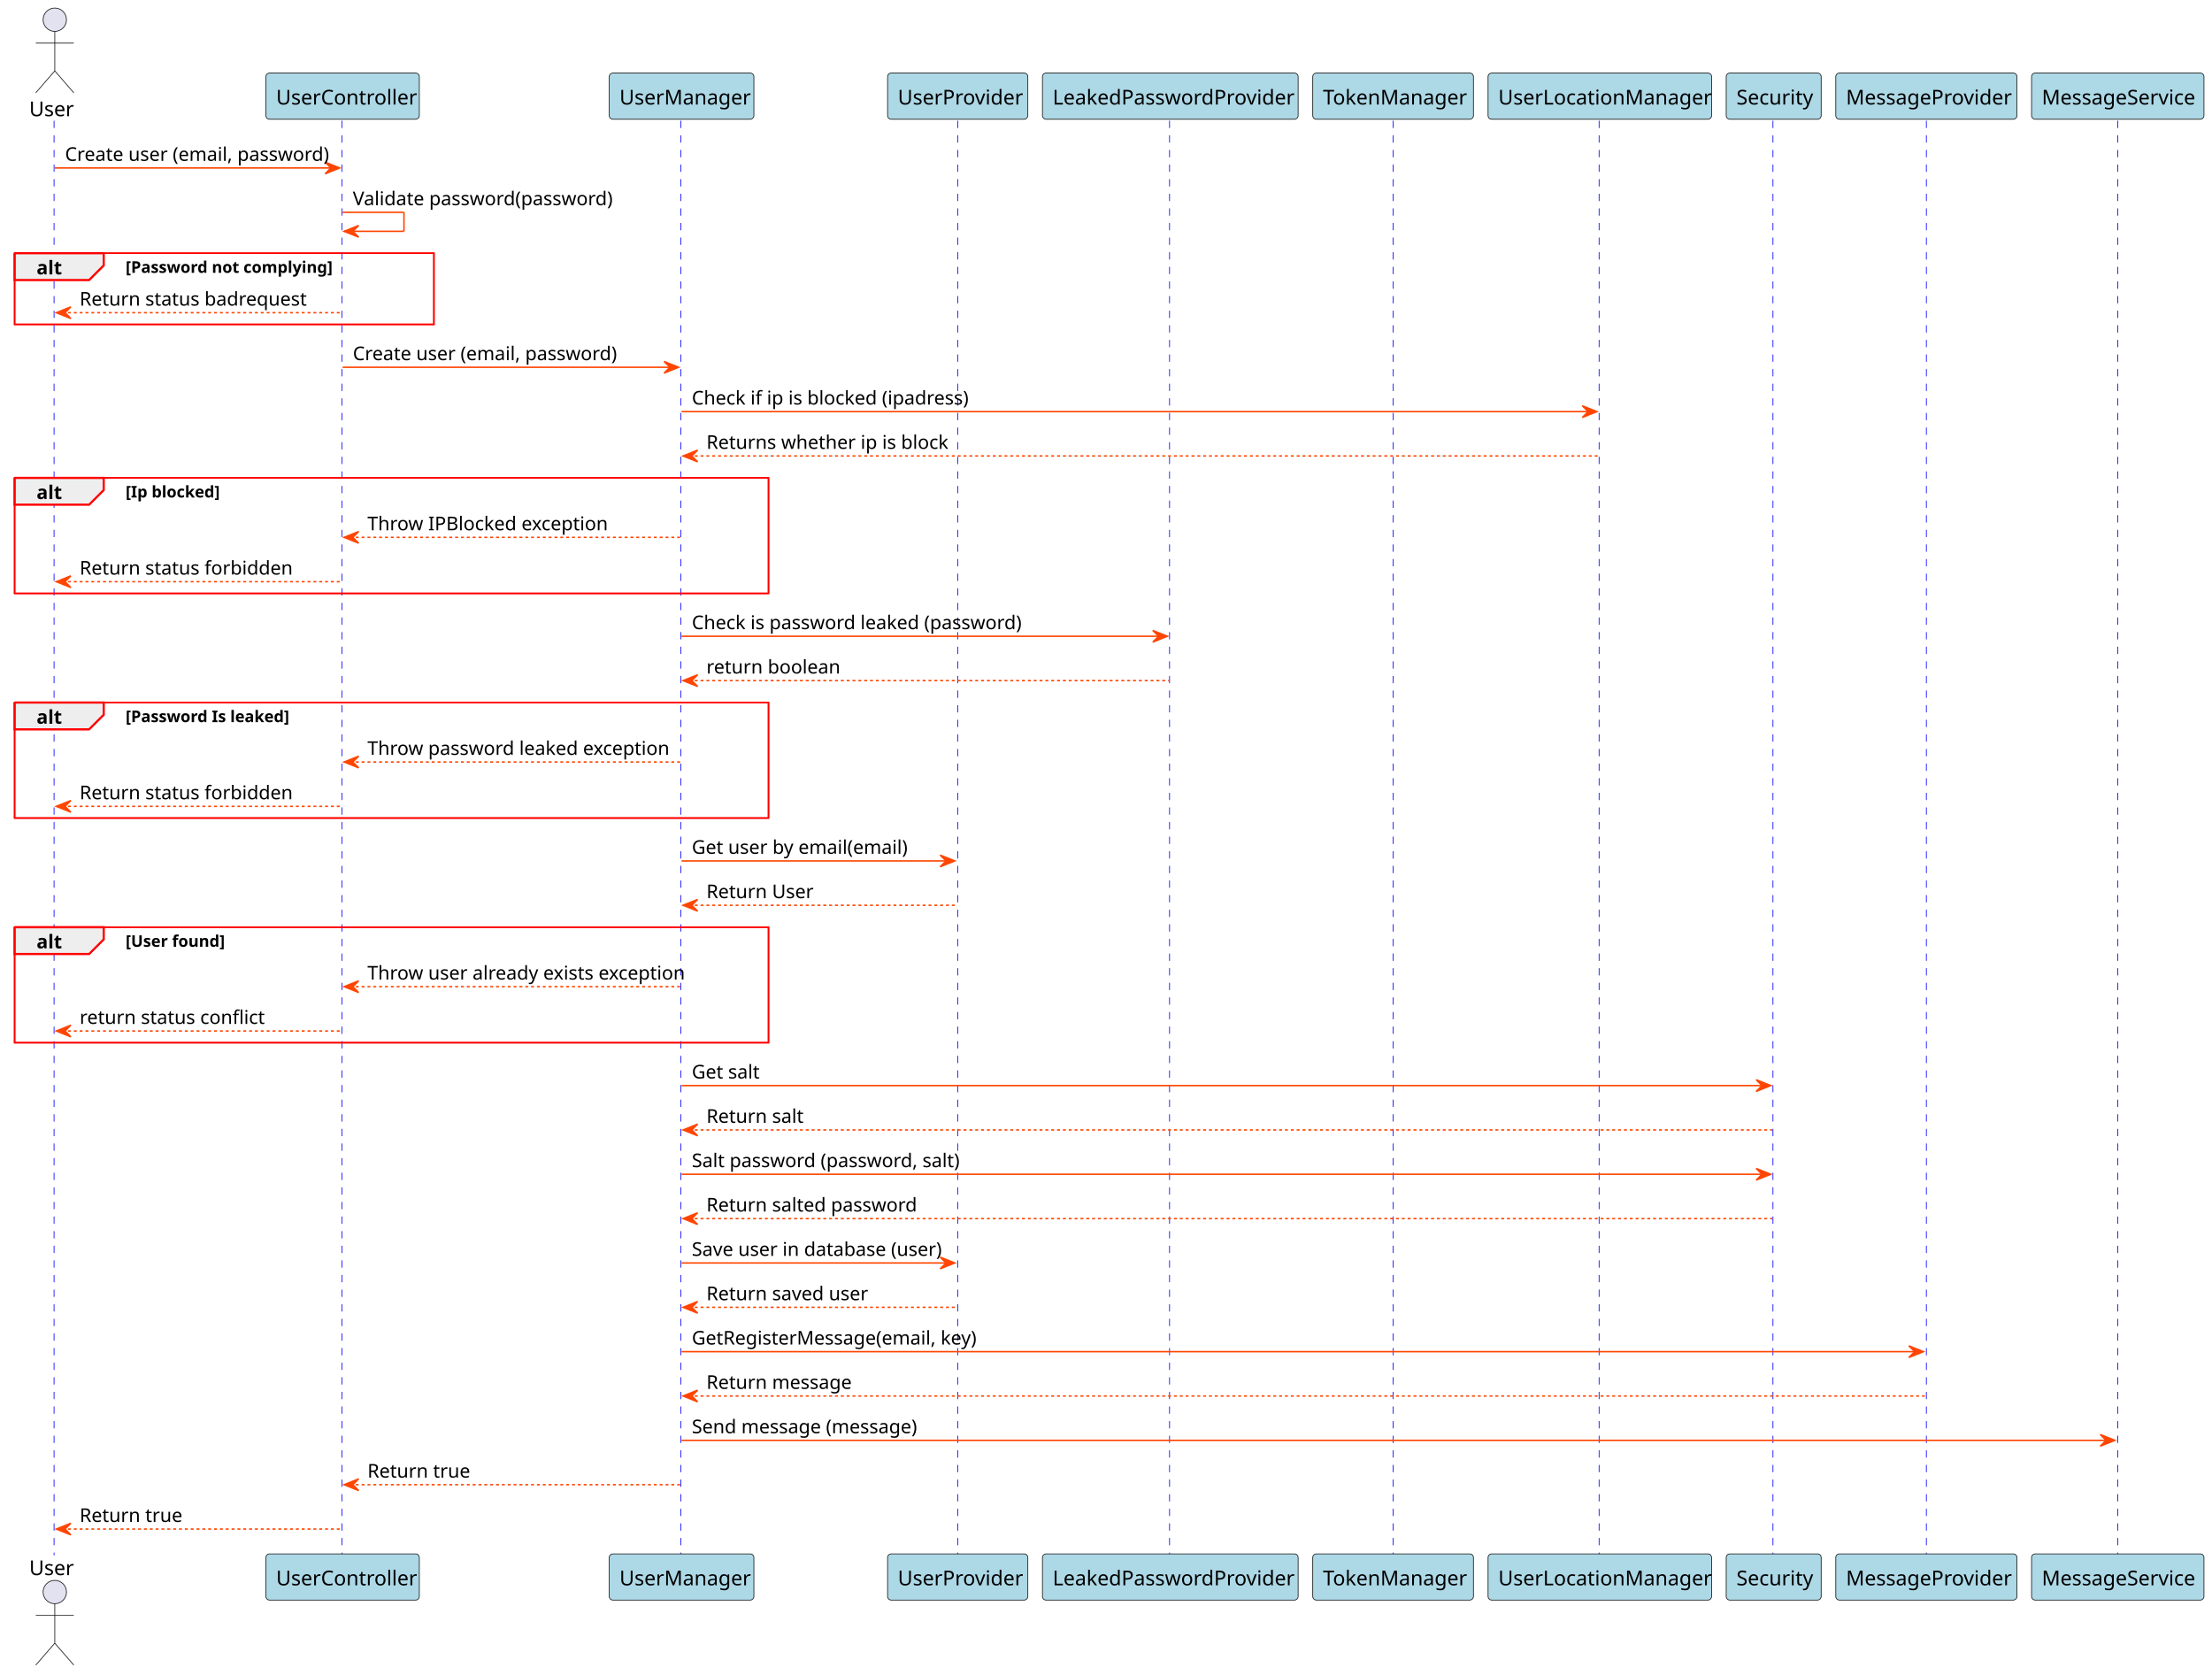
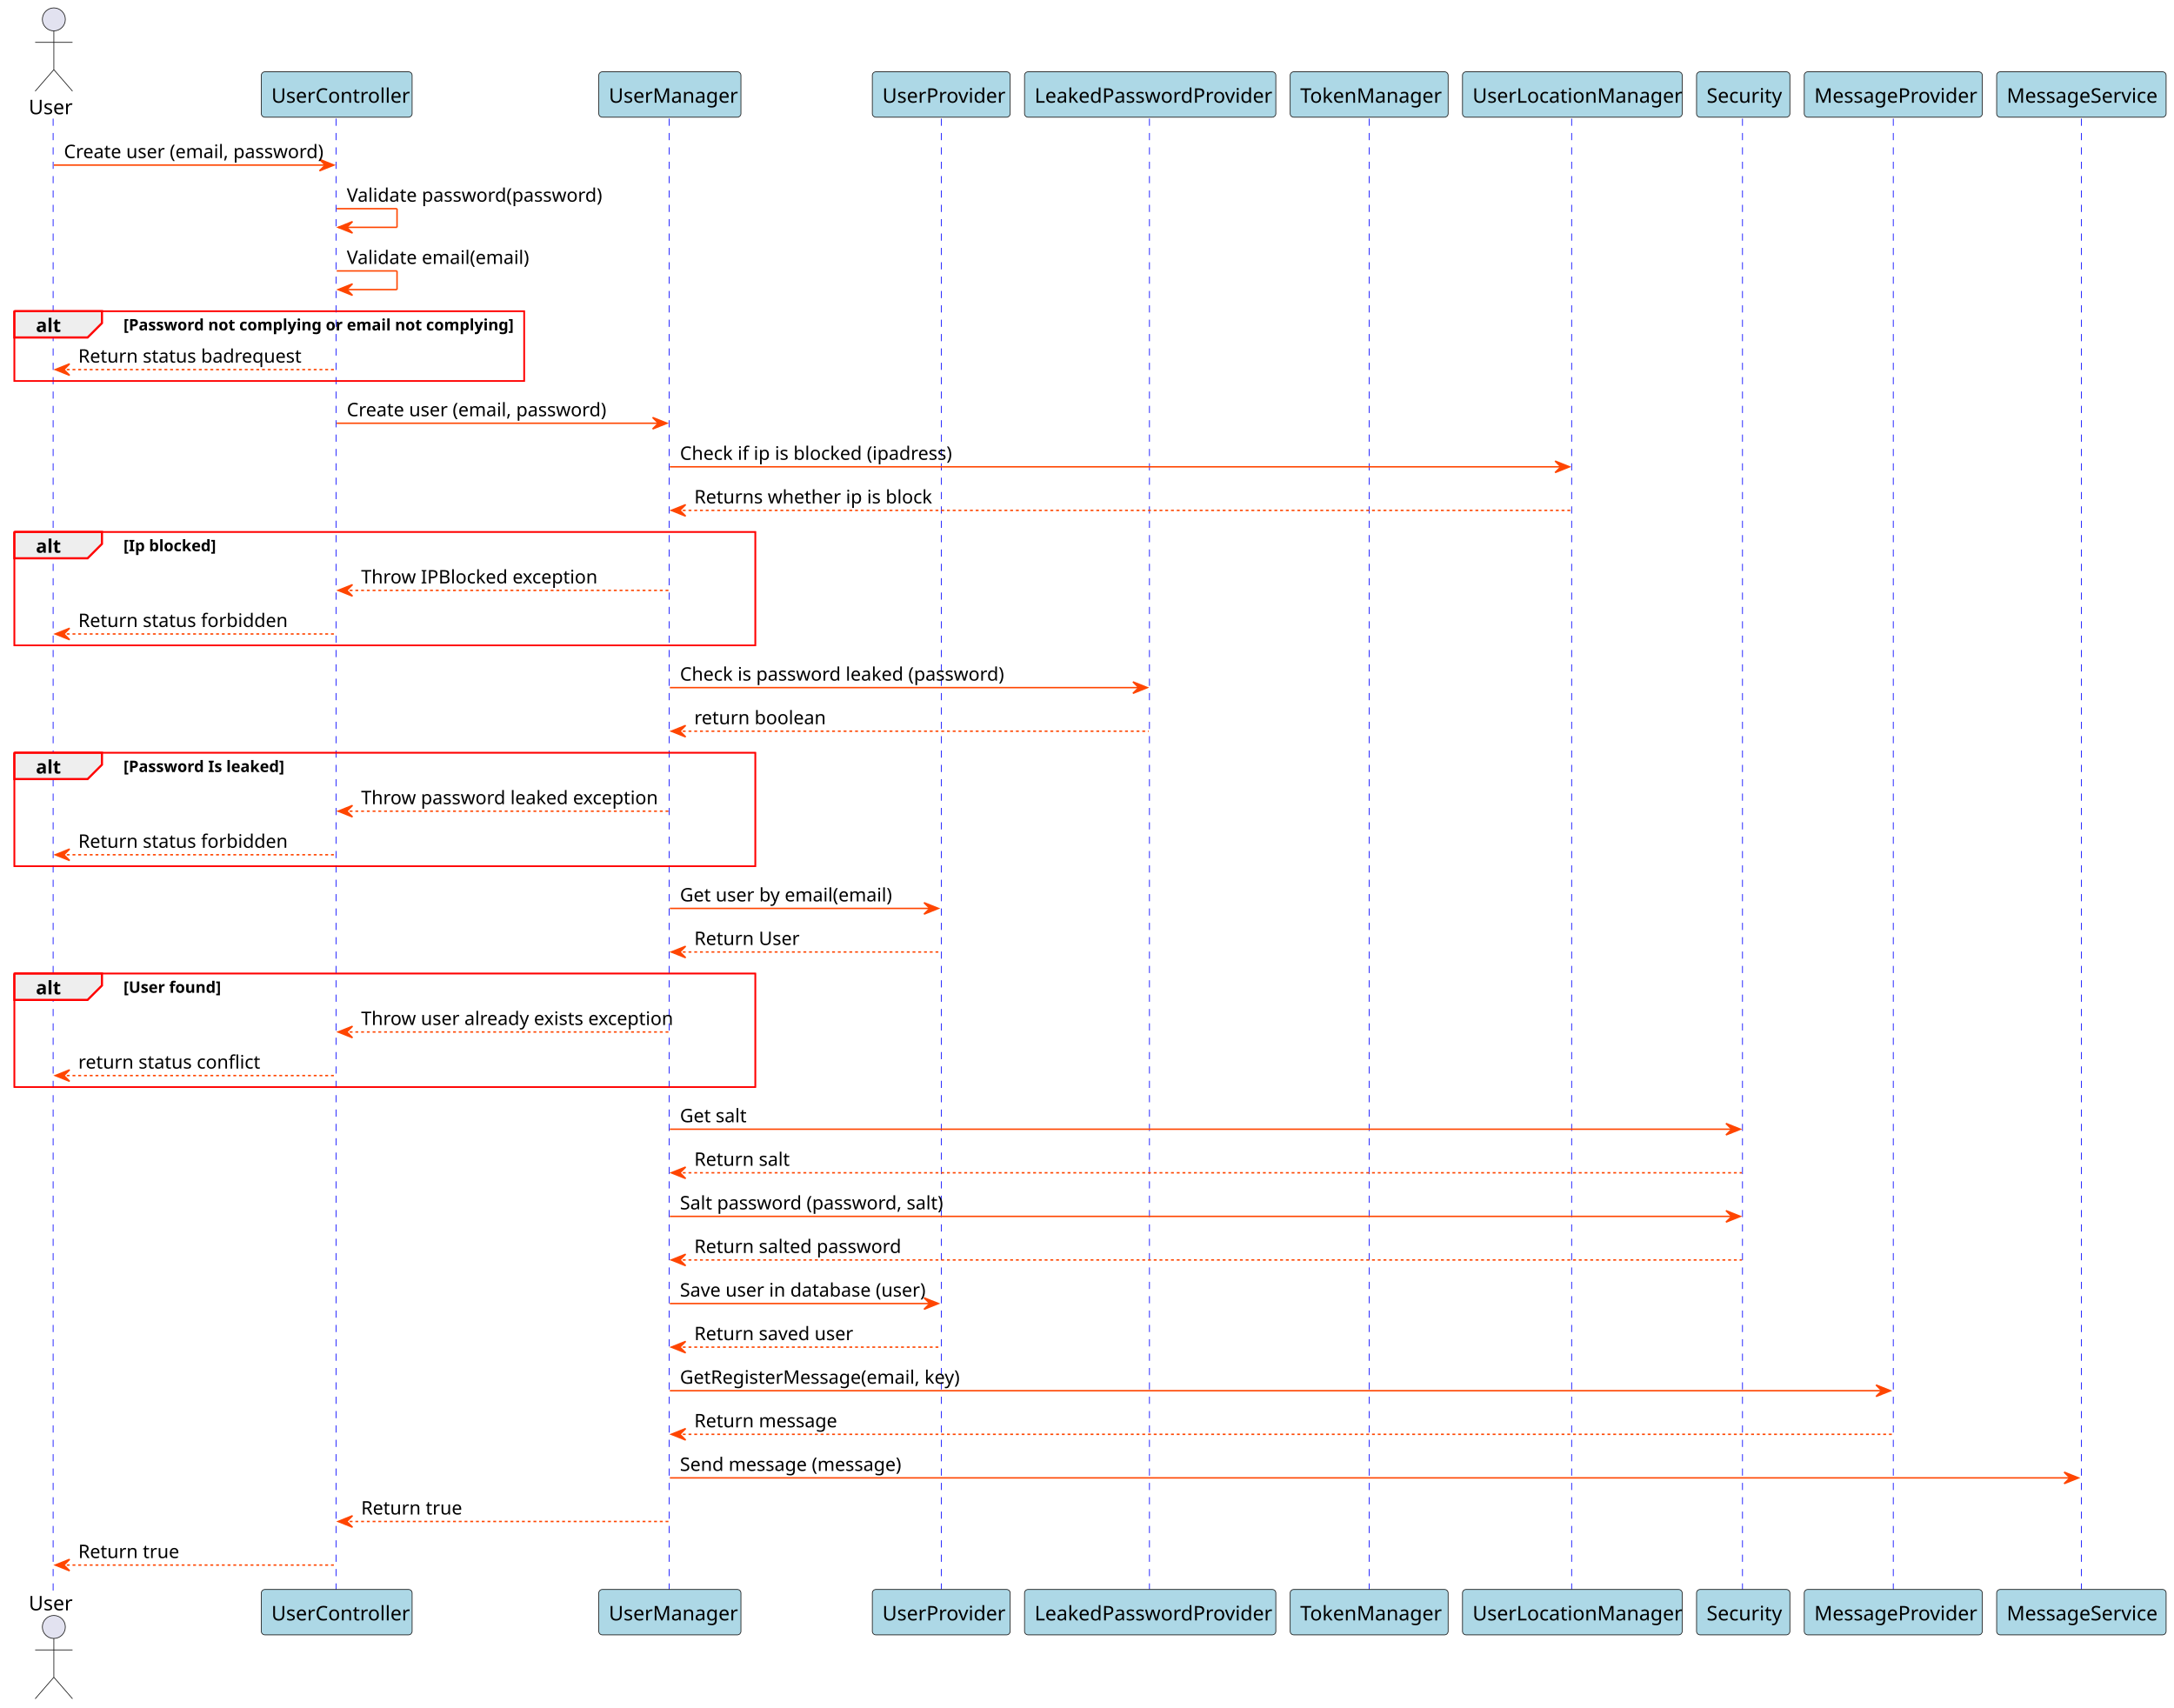
- <svg xmlns="http://www.w3.org/2000/svg" contentStyleType="text/css" height="1146px" preserveAspectRatio="none" style="width:1514px;height:1146px;background:#FFFFFF;" version="1.1" viewBox="0 0 1514 1146" width="1514px" zoomAndPan="magnify">
+ <svg xmlns="http://www.w3.org/2000/svg" contentStyleType="text/css" height="1189px" preserveAspectRatio="none" style="width:1514px;height:1189px;background:#FFFFFF;" version="1.1" viewBox="0 0 1514 1189" width="1514px" zoomAndPan="magnify">
  <defs />
  <g>
-     <rect fill="none" height="48.703" style="stroke:#FF0000;stroke-width:1.0;" width="287" x="10" y="173.312" />
-     <rect fill="none" height="79.055" style="stroke:#FF0000;stroke-width:1.0;" width="516" x="10" y="327.07" />
-     <rect fill="none" height="79.055" style="stroke:#FF0000;stroke-width:1.0;" width="516" x="10" y="480.828" />
-     <rect fill="none" height="79.055" style="stroke:#FF0000;stroke-width:1.0;" width="516" x="10" y="634.586" />
-     <line style="stroke:#0000FF;stroke-width:0.5;stroke-dasharray:5.0,5.0;" x1="37" x2="37" y1="82.609" y2="1064.508" />
-     <line style="stroke:#0000FF;stroke-width:0.5;stroke-dasharray:5.0,5.0;" x1="234" x2="234" y1="82.609" y2="1064.508" />
-     <line style="stroke:#0000FF;stroke-width:0.5;stroke-dasharray:5.0,5.0;" x1="466" x2="466" y1="82.609" y2="1064.508" />
-     <line style="stroke:#0000FF;stroke-width:0.5;stroke-dasharray:5.0,5.0;" x1="655.5" x2="655.5" y1="82.609" y2="1064.508" />
-     <line style="stroke:#0000FF;stroke-width:0.5;stroke-dasharray:5.0,5.0;" x1="800.5" x2="800.5" y1="82.609" y2="1064.508" />
-     <line style="stroke:#0000FF;stroke-width:0.5;stroke-dasharray:5.0,5.0;" x1="953.5" x2="953.5" y1="82.609" y2="1064.508" />
-     <line style="stroke:#0000FF;stroke-width:0.5;stroke-dasharray:5.0,5.0;" x1="1094.5" x2="1094.5" y1="82.609" y2="1064.508" />
-     <line style="stroke:#0000FF;stroke-width:0.5;stroke-dasharray:5.0,5.0;" x1="1213.5" x2="1213.5" y1="82.609" y2="1064.508" />
-     <line style="stroke:#0000FF;stroke-width:0.5;stroke-dasharray:5.0,5.0;" x1="1318.5" x2="1318.5" y1="82.609" y2="1064.508" />
-     <line style="stroke:#0000FF;stroke-width:0.5;stroke-dasharray:5.0,5.0;" x1="1449.5" x2="1449.5" y1="82.609" y2="1064.508" />
+     <rect fill="none" height="48.703" style="stroke:#FF0000;stroke-width:1.0;" width="355" x="10" y="216.664" />
+     <rect fill="none" height="79.055" style="stroke:#FF0000;stroke-width:1.0;" width="516" x="10" y="370.422" />
+     <rect fill="none" height="79.055" style="stroke:#FF0000;stroke-width:1.0;" width="516" x="10" y="524.18" />
+     <rect fill="none" height="79.055" style="stroke:#FF0000;stroke-width:1.0;" width="516" x="10" y="677.938" />
+     <line style="stroke:#0000FF;stroke-width:0.5;stroke-dasharray:5.0,5.0;" x1="37" x2="37" y1="82.609" y2="1107.859" />
+     <line style="stroke:#0000FF;stroke-width:0.5;stroke-dasharray:5.0,5.0;" x1="234" x2="234" y1="82.609" y2="1107.859" />
+     <line style="stroke:#0000FF;stroke-width:0.5;stroke-dasharray:5.0,5.0;" x1="466" x2="466" y1="82.609" y2="1107.859" />
+     <line style="stroke:#0000FF;stroke-width:0.5;stroke-dasharray:5.0,5.0;" x1="655.5" x2="655.5" y1="82.609" y2="1107.859" />
+     <line style="stroke:#0000FF;stroke-width:0.5;stroke-dasharray:5.0,5.0;" x1="800.5" x2="800.5" y1="82.609" y2="1107.859" />
+     <line style="stroke:#0000FF;stroke-width:0.5;stroke-dasharray:5.0,5.0;" x1="953.5" x2="953.5" y1="82.609" y2="1107.859" />
+     <line style="stroke:#0000FF;stroke-width:0.5;stroke-dasharray:5.0,5.0;" x1="1094.5" x2="1094.5" y1="82.609" y2="1107.859" />
+     <line style="stroke:#0000FF;stroke-width:0.5;stroke-dasharray:5.0,5.0;" x1="1213.5" x2="1213.5" y1="82.609" y2="1107.859" />
+     <line style="stroke:#0000FF;stroke-width:0.5;stroke-dasharray:5.0,5.0;" x1="1318.5" x2="1318.5" y1="82.609" y2="1107.859" />
+     <line style="stroke:#0000FF;stroke-width:0.5;stroke-dasharray:5.0,5.0;" x1="1449.5" x2="1449.5" y1="82.609" y2="1107.859" />
    <text fill="#000000" font-family="sans-serif" font-size="14" lengthAdjust="spacing" textLength="29" x="20" y="79.533">User</text>
    <ellipse cx="37.5" cy="13.5" fill="#E2E2F0" rx="8" ry="8" style="stroke:#181818;stroke-width:0.5;" />
    <path d="M37.5,21.5 L37.5,48.5 M24.5,29.5 L50.5,29.5 M37.5,48.5 L24.5,63.5 M37.5,48.5 L50.5,63.5 " fill="none" style="stroke:#181818;stroke-width:0.5;" />
-     <text fill="#000000" font-family="sans-serif" font-size="14" lengthAdjust="spacing" textLength="29" x="20" y="1078.041">User</text>
-     <ellipse cx="37.5" cy="1089.617" fill="#E2E2F0" rx="8" ry="8" style="stroke:#181818;stroke-width:0.5;" />
-     <path d="M37.5,1097.617 L37.5,1124.617 M24.5,1105.617 L50.5,1105.617 M37.5,1124.617 L24.5,1139.617 M37.5,1124.617 L50.5,1139.617 " fill="none" style="stroke:#181818;stroke-width:0.5;" />
+     <text fill="#000000" font-family="sans-serif" font-size="14" lengthAdjust="spacing" textLength="29" x="20" y="1121.393">User</text>
+     <ellipse cx="37.5" cy="1132.969" fill="#E2E2F0" rx="8" ry="8" style="stroke:#181818;stroke-width:0.5;" />
+     <path d="M37.5,1140.969 L37.5,1167.969 M24.5,1148.969 L50.5,1148.969 M37.5,1167.969 L24.5,1182.969 M37.5,1167.969 L50.5,1182.969 " fill="none" style="stroke:#181818;stroke-width:0.5;" />
    <rect fill="#ADD8E6" height="31.609" rx="2.5" ry="2.5" style="stroke:#181818;stroke-width:0.5;" width="105" x="182" y="50" />
    <text fill="#000000" font-family="sans-serif" font-size="14" lengthAdjust="spacing" textLength="91" x="189" y="71.533">UserController</text>
-     <rect fill="#ADD8E6" height="31.609" rx="2.5" ry="2.5" style="stroke:#181818;stroke-width:0.5;" width="105" x="182" y="1063.508" />
-     <text fill="#000000" font-family="sans-serif" font-size="14" lengthAdjust="spacing" textLength="91" x="189" y="1085.041">UserController</text>
+     <rect fill="#ADD8E6" height="31.609" rx="2.5" ry="2.5" style="stroke:#181818;stroke-width:0.5;" width="105" x="182" y="1106.859" />
+     <text fill="#000000" font-family="sans-serif" font-size="14" lengthAdjust="spacing" textLength="91" x="189" y="1128.393">UserController</text>
    <rect fill="#ADD8E6" height="31.609" rx="2.5" ry="2.5" style="stroke:#181818;stroke-width:0.5;" width="99" x="417" y="50" />
    <text fill="#000000" font-family="sans-serif" font-size="14" lengthAdjust="spacing" textLength="85" x="424" y="71.533">UserManager</text>
-     <rect fill="#ADD8E6" height="31.609" rx="2.5" ry="2.5" style="stroke:#181818;stroke-width:0.5;" width="99" x="417" y="1063.508" />
-     <text fill="#000000" font-family="sans-serif" font-size="14" lengthAdjust="spacing" textLength="85" x="424" y="1085.041">UserManager</text>
+     <rect fill="#ADD8E6" height="31.609" rx="2.5" ry="2.5" style="stroke:#181818;stroke-width:0.5;" width="99" x="417" y="1106.859" />
+     <text fill="#000000" font-family="sans-serif" font-size="14" lengthAdjust="spacing" textLength="85" x="424" y="1128.393">UserManager</text>
    <rect fill="#ADD8E6" height="31.609" rx="2.5" ry="2.5" style="stroke:#181818;stroke-width:0.5;" width="96" x="607.5" y="50" />
    <text fill="#000000" font-family="sans-serif" font-size="14" lengthAdjust="spacing" textLength="82" x="614.5" y="71.533">UserProvider</text>
-     <rect fill="#ADD8E6" height="31.609" rx="2.5" ry="2.5" style="stroke:#181818;stroke-width:0.5;" width="96" x="607.5" y="1063.508" />
-     <text fill="#000000" font-family="sans-serif" font-size="14" lengthAdjust="spacing" textLength="82" x="614.5" y="1085.041">UserProvider</text>
+     <rect fill="#ADD8E6" height="31.609" rx="2.5" ry="2.5" style="stroke:#181818;stroke-width:0.5;" width="96" x="607.5" y="1106.859" />
+     <text fill="#000000" font-family="sans-serif" font-size="14" lengthAdjust="spacing" textLength="82" x="614.5" y="1128.393">UserProvider</text>
    <rect fill="#ADD8E6" height="31.609" rx="2.5" ry="2.5" style="stroke:#181818;stroke-width:0.5;" width="175" x="713.5" y="50" />
    <text fill="#000000" font-family="sans-serif" font-size="14" lengthAdjust="spacing" textLength="161" x="720.5" y="71.533">LeakedPasswordProvider</text>
-     <rect fill="#ADD8E6" height="31.609" rx="2.5" ry="2.5" style="stroke:#181818;stroke-width:0.5;" width="175" x="713.5" y="1063.508" />
-     <text fill="#000000" font-family="sans-serif" font-size="14" lengthAdjust="spacing" textLength="161" x="720.5" y="1085.041">LeakedPasswordProvider</text>
+     <rect fill="#ADD8E6" height="31.609" rx="2.5" ry="2.5" style="stroke:#181818;stroke-width:0.5;" width="175" x="713.5" y="1106.859" />
+     <text fill="#000000" font-family="sans-serif" font-size="14" lengthAdjust="spacing" textLength="161" x="720.5" y="1128.393">LeakedPasswordProvider</text>
    <rect fill="#ADD8E6" height="31.609" rx="2.5" ry="2.5" style="stroke:#181818;stroke-width:0.5;" width="110" x="898.5" y="50" />
    <text fill="#000000" font-family="sans-serif" font-size="14" lengthAdjust="spacing" textLength="96" x="905.5" y="71.533">TokenManager</text>
-     <rect fill="#ADD8E6" height="31.609" rx="2.5" ry="2.5" style="stroke:#181818;stroke-width:0.5;" width="110" x="898.5" y="1063.508" />
-     <text fill="#000000" font-family="sans-serif" font-size="14" lengthAdjust="spacing" textLength="96" x="905.5" y="1085.041">TokenManager</text>
+     <rect fill="#ADD8E6" height="31.609" rx="2.5" ry="2.5" style="stroke:#181818;stroke-width:0.5;" width="110" x="898.5" y="1106.859" />
+     <text fill="#000000" font-family="sans-serif" font-size="14" lengthAdjust="spacing" textLength="96" x="905.5" y="1128.393">TokenManager</text>
    <rect fill="#ADD8E6" height="31.609" rx="2.5" ry="2.5" style="stroke:#181818;stroke-width:0.5;" width="153" x="1018.5" y="50" />
    <text fill="#000000" font-family="sans-serif" font-size="14" lengthAdjust="spacing" textLength="139" x="1025.5" y="71.533">UserLocationManager</text>
-     <rect fill="#ADD8E6" height="31.609" rx="2.5" ry="2.5" style="stroke:#181818;stroke-width:0.5;" width="153" x="1018.5" y="1063.508" />
-     <text fill="#000000" font-family="sans-serif" font-size="14" lengthAdjust="spacing" textLength="139" x="1025.5" y="1085.041">UserLocationManager</text>
+     <rect fill="#ADD8E6" height="31.609" rx="2.5" ry="2.5" style="stroke:#181818;stroke-width:0.5;" width="153" x="1018.5" y="1106.859" />
+     <text fill="#000000" font-family="sans-serif" font-size="14" lengthAdjust="spacing" textLength="139" x="1025.5" y="1128.393">UserLocationManager</text>
    <rect fill="#ADD8E6" height="31.609" rx="2.5" ry="2.5" style="stroke:#181818;stroke-width:0.5;" width="65" x="1181.5" y="50" />
    <text fill="#000000" font-family="sans-serif" font-size="14" lengthAdjust="spacing" textLength="51" x="1188.5" y="71.533">Security</text>
-     <rect fill="#ADD8E6" height="31.609" rx="2.5" ry="2.5" style="stroke:#181818;stroke-width:0.5;" width="65" x="1181.5" y="1063.508" />
-     <text fill="#000000" font-family="sans-serif" font-size="14" lengthAdjust="spacing" textLength="51" x="1188.5" y="1085.041">Security</text>
+     <rect fill="#ADD8E6" height="31.609" rx="2.5" ry="2.5" style="stroke:#181818;stroke-width:0.5;" width="65" x="1181.5" y="1106.859" />
+     <text fill="#000000" font-family="sans-serif" font-size="14" lengthAdjust="spacing" textLength="51" x="1188.5" y="1128.393">Security</text>
    <rect fill="#ADD8E6" height="31.609" rx="2.5" ry="2.5" style="stroke:#181818;stroke-width:0.5;" width="124" x="1256.5" y="50" />
    <text fill="#000000" font-family="sans-serif" font-size="14" lengthAdjust="spacing" textLength="110" x="1263.5" y="71.533">MessageProvider</text>
-     <rect fill="#ADD8E6" height="31.609" rx="2.5" ry="2.5" style="stroke:#181818;stroke-width:0.5;" width="124" x="1256.5" y="1063.508" />
-     <text fill="#000000" font-family="sans-serif" font-size="14" lengthAdjust="spacing" textLength="110" x="1263.5" y="1085.041">MessageProvider</text>
+     <rect fill="#ADD8E6" height="31.609" rx="2.5" ry="2.5" style="stroke:#181818;stroke-width:0.5;" width="124" x="1256.5" y="1106.859" />
+     <text fill="#000000" font-family="sans-serif" font-size="14" lengthAdjust="spacing" textLength="110" x="1263.5" y="1128.393">MessageProvider</text>
    <rect fill="#ADD8E6" height="31.609" rx="2.5" ry="2.5" style="stroke:#181818;stroke-width:0.5;" width="118" x="1390.5" y="50" />
    <text fill="#000000" font-family="sans-serif" font-size="14" lengthAdjust="spacing" textLength="104" x="1397.5" y="71.533">MessageService</text>
-     <rect fill="#ADD8E6" height="31.609" rx="2.5" ry="2.5" style="stroke:#181818;stroke-width:0.5;" width="118" x="1390.5" y="1063.508" />
-     <text fill="#000000" font-family="sans-serif" font-size="14" lengthAdjust="spacing" textLength="104" x="1397.5" y="1085.041">MessageService</text>
+     <rect fill="#ADD8E6" height="31.609" rx="2.5" ry="2.5" style="stroke:#181818;stroke-width:0.5;" width="118" x="1390.5" y="1106.859" />
+     <text fill="#000000" font-family="sans-serif" font-size="14" lengthAdjust="spacing" textLength="104" x="1397.5" y="1128.393">MessageService</text>
    <polygon fill="#FF4500" points="222.5,110.961,232.5,114.961,222.5,118.961,226.5,114.961" style="stroke:#FF4500;stroke-width:1.0;" />
    <line style="stroke:#FF4500;stroke-width:1.0;" x1="37.5" x2="228.5" y1="114.961" y2="114.961" />
    <text fill="#000000" font-family="sans-serif" font-size="13" lengthAdjust="spacing" textLength="173" x="44.5" y="110.105">Create user (email, password)</text>
    <line style="stroke:#FF4500;stroke-width:1.0;" x1="234.5" x2="276.5" y1="145.312" y2="145.312" />
    <line style="stroke:#FF4500;stroke-width:1.0;" x1="276.5" x2="276.5" y1="145.312" y2="158.312" />
    <line style="stroke:#FF4500;stroke-width:1.0;" x1="235.5" x2="276.5" y1="158.312" y2="158.312" />
    <polygon fill="#FF4500" points="245.5,154.312,235.5,158.312,245.5,162.312,241.5,158.312" style="stroke:#FF4500;stroke-width:1.0;" />
    <text fill="#000000" font-family="sans-serif" font-size="13" lengthAdjust="spacing" textLength="169" x="241.5" y="140.456">Validate password(password)</text>
-     <path d="M10,173.312 L71,173.312 L71,181.664 L61,191.664 L10,191.664 L10,173.312 " fill="#EEEEEE" style="stroke:#FF0000;stroke-width:1.5;" />
-     <rect fill="none" height="48.703" style="stroke:#FF0000;stroke-width:1.0;" width="287" x="10" y="173.312" />
-     <text fill="#000000" font-family="sans-serif" font-size="13" font-weight="bold" lengthAdjust="spacing" textLength="16" x="25" y="187.808">alt</text>
-     <text fill="#000000" font-family="sans-serif" font-size="11" font-weight="bold" lengthAdjust="spacing" textLength="145" x="86" y="186.731">[Password not complying]</text>
-     <polygon fill="#FF4500" points="48.5,210.016,38.5,214.016,48.5,218.016,44.5,214.016" style="stroke:#FF4500;stroke-width:1.0;" />
-     <line style="stroke:#FF4500;stroke-width:1.0;stroke-dasharray:2.0,2.0;" x1="42.5" x2="233.5" y1="214.016" y2="214.016" />
-     <text fill="#000000" font-family="sans-serif" font-size="13" lengthAdjust="spacing" textLength="146" x="54.5" y="209.159">Return status badrequest</text>
-     <polygon fill="#FF4500" points="454.5,247.367,464.5,251.367,454.5,255.367,458.5,251.367" style="stroke:#FF4500;stroke-width:1.0;" />
-     <line style="stroke:#FF4500;stroke-width:1.0;" x1="234.5" x2="460.5" y1="251.367" y2="251.367" />
-     <text fill="#000000" font-family="sans-serif" font-size="13" lengthAdjust="spacing" textLength="173" x="241.5" y="246.511">Create user (email, password)</text>
-     <polygon fill="#FF4500" points="1083,277.719,1093,281.719,1083,285.719,1087,281.719" style="stroke:#FF4500;stroke-width:1.0;" />
-     <line style="stroke:#FF4500;stroke-width:1.0;" x1="466.5" x2="1089" y1="281.719" y2="281.719" />
-     <text fill="#000000" font-family="sans-serif" font-size="13" lengthAdjust="spacing" textLength="185" x="473.5" y="276.862">Check if ip is blocked (ipadress)</text>
-     <polygon fill="#FF4500" points="477.5,308.07,467.5,312.07,477.5,316.07,473.5,312.07" style="stroke:#FF4500;stroke-width:1.0;" />
-     <line style="stroke:#FF4500;stroke-width:1.0;stroke-dasharray:2.0,2.0;" x1="471.5" x2="1094" y1="312.07" y2="312.07" />
-     <text fill="#000000" font-family="sans-serif" font-size="13" lengthAdjust="spacing" textLength="157" x="483.5" y="307.214">Returns whether ip is block</text>
-     <path d="M10,327.07 L71,327.07 L71,335.422 L61,345.422 L10,345.422 L10,327.07 " fill="#EEEEEE" style="stroke:#FF0000;stroke-width:1.5;" />
-     <rect fill="none" height="79.055" style="stroke:#FF0000;stroke-width:1.0;" width="516" x="10" y="327.07" />
-     <text fill="#000000" font-family="sans-serif" font-size="13" font-weight="bold" lengthAdjust="spacing" textLength="16" x="25" y="341.565">alt</text>
-     <text fill="#000000" font-family="sans-serif" font-size="11" font-weight="bold" lengthAdjust="spacing" textLength="65" x="86" y="340.489">[Ip blocked]</text>
-     <polygon fill="#FF4500" points="245.5,363.773,235.5,367.773,245.5,371.773,241.5,367.773" style="stroke:#FF4500;stroke-width:1.0;" />
-     <line style="stroke:#FF4500;stroke-width:1.0;stroke-dasharray:2.0,2.0;" x1="239.5" x2="465.5" y1="367.773" y2="367.773" />
-     <text fill="#000000" font-family="sans-serif" font-size="13" lengthAdjust="spacing" textLength="157" x="251.5" y="362.917">Throw IPBlocked exception</text>
-     <polygon fill="#FF4500" points="48.5,394.125,38.5,398.125,48.5,402.125,44.5,398.125" style="stroke:#FF4500;stroke-width:1.0;" />
-     <line style="stroke:#FF4500;stroke-width:1.0;stroke-dasharray:2.0,2.0;" x1="42.5" x2="233.5" y1="398.125" y2="398.125" />
-     <text fill="#000000" font-family="sans-serif" font-size="13" lengthAdjust="spacing" textLength="134" x="54.5" y="393.269">Return status forbidden</text>
-     <polygon fill="#FF4500" points="789,431.477,799,435.477,789,439.477,793,435.477" style="stroke:#FF4500;stroke-width:1.0;" />
-     <line style="stroke:#FF4500;stroke-width:1.0;" x1="466.5" x2="795" y1="435.477" y2="435.477" />
-     <text fill="#000000" font-family="sans-serif" font-size="13" lengthAdjust="spacing" textLength="219" x="473.5" y="430.62">Check is password leaked (password)</text>
-     <polygon fill="#FF4500" points="477.5,461.828,467.5,465.828,477.5,469.828,473.5,465.828" style="stroke:#FF4500;stroke-width:1.0;" />
-     <line style="stroke:#FF4500;stroke-width:1.0;stroke-dasharray:2.0,2.0;" x1="471.5" x2="800" y1="465.828" y2="465.828" />
-     <text fill="#000000" font-family="sans-serif" font-size="13" lengthAdjust="spacing" textLength="82" x="483.5" y="460.972">return boolean</text>
-     <path d="M10,480.828 L71,480.828 L71,489.18 L61,499.18 L10,499.18 L10,480.828 " fill="#EEEEEE" style="stroke:#FF0000;stroke-width:1.5;" />
-     <rect fill="none" height="79.055" style="stroke:#FF0000;stroke-width:1.0;" width="516" x="10" y="480.828" />
-     <text fill="#000000" font-family="sans-serif" font-size="13" font-weight="bold" lengthAdjust="spacing" textLength="16" x="25" y="495.323">alt</text>
-     <text fill="#000000" font-family="sans-serif" font-size="11" font-weight="bold" lengthAdjust="spacing" textLength="117" x="86" y="494.247">[Password Is leaked]</text>
-     <polygon fill="#FF4500" points="245.5,517.531,235.5,521.531,245.5,525.531,241.5,521.531" style="stroke:#FF4500;stroke-width:1.0;" />
-     <line style="stroke:#FF4500;stroke-width:1.0;stroke-dasharray:2.0,2.0;" x1="239.5" x2="465.5" y1="521.531" y2="521.531" />
-     <text fill="#000000" font-family="sans-serif" font-size="13" lengthAdjust="spacing" textLength="195" x="251.5" y="516.675">Throw password leaked exception</text>
-     <polygon fill="#FF4500" points="48.5,547.883,38.5,551.883,48.5,555.883,44.5,551.883" style="stroke:#FF4500;stroke-width:1.0;" />
-     <line style="stroke:#FF4500;stroke-width:1.0;stroke-dasharray:2.0,2.0;" x1="42.5" x2="233.5" y1="551.883" y2="551.883" />
-     <text fill="#000000" font-family="sans-serif" font-size="13" lengthAdjust="spacing" textLength="134" x="54.5" y="547.026">Return status forbidden</text>
-     <polygon fill="#FF4500" points="643.5,585.234,653.5,589.234,643.5,593.234,647.5,589.234" style="stroke:#FF4500;stroke-width:1.0;" />
-     <line style="stroke:#FF4500;stroke-width:1.0;" x1="466.5" x2="649.5" y1="589.234" y2="589.234" />
-     <text fill="#000000" font-family="sans-serif" font-size="13" lengthAdjust="spacing" textLength="142" x="473.5" y="584.378">Get user by email(email)</text>
-     <polygon fill="#FF4500" points="477.5,615.586,467.5,619.586,477.5,623.586,473.5,619.586" style="stroke:#FF4500;stroke-width:1.0;" />
-     <line style="stroke:#FF4500;stroke-width:1.0;stroke-dasharray:2.0,2.0;" x1="471.5" x2="654.5" y1="619.586" y2="619.586" />
-     <text fill="#000000" font-family="sans-serif" font-size="13" lengthAdjust="spacing" textLength="69" x="483.5" y="614.73">Return User</text>
-     <path d="M10,634.586 L71,634.586 L71,642.938 L61,652.938 L10,652.938 L10,634.586 " fill="#EEEEEE" style="stroke:#FF0000;stroke-width:1.5;" />
-     <rect fill="none" height="79.055" style="stroke:#FF0000;stroke-width:1.0;" width="516" x="10" y="634.586" />
-     <text fill="#000000" font-family="sans-serif" font-size="13" font-weight="bold" lengthAdjust="spacing" textLength="16" x="25" y="649.081">alt</text>
-     <text fill="#000000" font-family="sans-serif" font-size="11" font-weight="bold" lengthAdjust="spacing" textLength="69" x="86" y="648.005">[User found]</text>
-     <polygon fill="#FF4500" points="245.5,671.289,235.5,675.289,245.5,679.289,241.5,675.289" style="stroke:#FF4500;stroke-width:1.0;" />
-     <line style="stroke:#FF4500;stroke-width:1.0;stroke-dasharray:2.0,2.0;" x1="239.5" x2="465.5" y1="675.289" y2="675.289" />
-     <text fill="#000000" font-family="sans-serif" font-size="13" lengthAdjust="spacing" textLength="208" x="251.5" y="670.433">Throw user already exists exception</text>
-     <polygon fill="#FF4500" points="48.5,701.641,38.5,705.641,48.5,709.641,44.5,705.641" style="stroke:#FF4500;stroke-width:1.0;" />
-     <line style="stroke:#FF4500;stroke-width:1.0;stroke-dasharray:2.0,2.0;" x1="42.5" x2="233.5" y1="705.641" y2="705.641" />
-     <text fill="#000000" font-family="sans-serif" font-size="13" lengthAdjust="spacing" textLength="118" x="54.5" y="700.784">return status conflict</text>
-     <polygon fill="#FF4500" points="1202,738.992,1212,742.992,1202,746.992,1206,742.992" style="stroke:#FF4500;stroke-width:1.0;" />
-     <line style="stroke:#FF4500;stroke-width:1.0;" x1="466.5" x2="1208" y1="742.992" y2="742.992" />
-     <text fill="#000000" font-family="sans-serif" font-size="13" lengthAdjust="spacing" textLength="46" x="473.5" y="738.136">Get salt</text>
-     <polygon fill="#FF4500" points="477.5,769.344,467.5,773.344,477.5,777.344,473.5,773.344" style="stroke:#FF4500;stroke-width:1.0;" />
-     <line style="stroke:#FF4500;stroke-width:1.0;stroke-dasharray:2.0,2.0;" x1="471.5" x2="1213" y1="773.344" y2="773.344" />
-     <text fill="#000000" font-family="sans-serif" font-size="13" lengthAdjust="spacing" textLength="63" x="483.5" y="768.487">Return salt</text>
-     <polygon fill="#FF4500" points="1202,799.695,1212,803.695,1202,807.695,1206,803.695" style="stroke:#FF4500;stroke-width:1.0;" />
-     <line style="stroke:#FF4500;stroke-width:1.0;" x1="466.5" x2="1208" y1="803.695" y2="803.695" />
-     <text fill="#000000" font-family="sans-serif" font-size="13" lengthAdjust="spacing" textLength="178" x="473.5" y="798.839">Salt password (password, salt)</text>
-     <polygon fill="#FF4500" points="477.5,830.047,467.5,834.047,477.5,838.047,473.5,834.047" style="stroke:#FF4500;stroke-width:1.0;" />
-     <line style="stroke:#FF4500;stroke-width:1.0;stroke-dasharray:2.0,2.0;" x1="471.5" x2="1213" y1="834.047" y2="834.047" />
-     <text fill="#000000" font-family="sans-serif" font-size="13" lengthAdjust="spacing" textLength="136" x="483.5" y="829.19">Return salted password</text>
-     <polygon fill="#FF4500" points="643.5,860.398,653.5,864.398,643.5,868.398,647.5,864.398" style="stroke:#FF4500;stroke-width:1.0;" />
-     <line style="stroke:#FF4500;stroke-width:1.0;" x1="466.5" x2="649.5" y1="864.398" y2="864.398" />
-     <text fill="#000000" font-family="sans-serif" font-size="13" lengthAdjust="spacing" textLength="165" x="473.5" y="859.542">Save user in database (user)</text>
-     <polygon fill="#FF4500" points="477.5,890.75,467.5,894.75,477.5,898.75,473.5,894.75" style="stroke:#FF4500;stroke-width:1.0;" />
-     <line style="stroke:#FF4500;stroke-width:1.0;stroke-dasharray:2.0,2.0;" x1="471.5" x2="654.5" y1="894.75" y2="894.75" />
-     <text fill="#000000" font-family="sans-serif" font-size="13" lengthAdjust="spacing" textLength="104" x="483.5" y="889.894">Return saved user</text>
-     <polygon fill="#FF4500" points="1306.5,921.102,1316.5,925.102,1306.5,929.102,1310.5,925.102" style="stroke:#FF4500;stroke-width:1.0;" />
-     <line style="stroke:#FF4500;stroke-width:1.0;" x1="466.5" x2="1312.5" y1="925.102" y2="925.102" />
-     <text fill="#000000" font-family="sans-serif" font-size="13" lengthAdjust="spacing" textLength="190" x="473.5" y="920.245">GetRegisterMessage(email, key)</text>
-     <polygon fill="#FF4500" points="477.5,951.453,467.5,955.453,477.5,959.453,473.5,955.453" style="stroke:#FF4500;stroke-width:1.0;" />
-     <line style="stroke:#FF4500;stroke-width:1.0;stroke-dasharray:2.0,2.0;" x1="471.5" x2="1317.5" y1="955.453" y2="955.453" />
-     <text fill="#000000" font-family="sans-serif" font-size="13" lengthAdjust="spacing" textLength="95" x="483.5" y="950.597">Return message</text>
-     <polygon fill="#FF4500" points="1437.5,981.805,1447.5,985.805,1437.5,989.805,1441.5,985.805" style="stroke:#FF4500;stroke-width:1.0;" />
-     <line style="stroke:#FF4500;stroke-width:1.0;" x1="466.5" x2="1443.5" y1="985.805" y2="985.805" />
-     <text fill="#000000" font-family="sans-serif" font-size="13" lengthAdjust="spacing" textLength="152" x="473.5" y="980.948">Send message (message)</text>
-     <polygon fill="#FF4500" points="245.5,1012.156,235.5,1016.156,245.5,1020.156,241.5,1016.156" style="stroke:#FF4500;stroke-width:1.0;" />
-     <line style="stroke:#FF4500;stroke-width:1.0;stroke-dasharray:2.0,2.0;" x1="239.5" x2="465.5" y1="1016.156" y2="1016.156" />
-     <text fill="#000000" font-family="sans-serif" font-size="13" lengthAdjust="spacing" textLength="64" x="251.5" y="1011.3">Return true</text>
-     <polygon fill="#FF4500" points="48.5,1042.508,38.5,1046.508,48.5,1050.508,44.5,1046.508" style="stroke:#FF4500;stroke-width:1.0;" />
-     <line style="stroke:#FF4500;stroke-width:1.0;stroke-dasharray:2.0,2.0;" x1="42.5" x2="233.5" y1="1046.508" y2="1046.508" />
-     <text fill="#000000" font-family="sans-serif" font-size="13" lengthAdjust="spacing" textLength="64" x="54.5" y="1041.651">Return true</text>
+     <line style="stroke:#FF4500;stroke-width:1.0;" x1="234.5" x2="276.5" y1="188.664" y2="188.664" />
+     <line style="stroke:#FF4500;stroke-width:1.0;" x1="276.5" x2="276.5" y1="188.664" y2="201.664" />
+     <line style="stroke:#FF4500;stroke-width:1.0;" x1="235.5" x2="276.5" y1="201.664" y2="201.664" />
+     <polygon fill="#FF4500" points="245.5,197.664,235.5,201.664,245.5,205.664,241.5,201.664" style="stroke:#FF4500;stroke-width:1.0;" />
+     <text fill="#000000" font-family="sans-serif" font-size="13" lengthAdjust="spacing" textLength="121" x="241.5" y="183.808">Validate email(email)</text>
+     <path d="M10,216.664 L71,216.664 L71,225.016 L61,235.016 L10,235.016 L10,216.664 " fill="#EEEEEE" style="stroke:#FF0000;stroke-width:1.5;" />
+     <rect fill="none" height="48.703" style="stroke:#FF0000;stroke-width:1.0;" width="355" x="10" y="216.664" />
+     <text fill="#000000" font-family="sans-serif" font-size="13" font-weight="bold" lengthAdjust="spacing" textLength="16" x="25" y="231.159">alt</text>
+     <text fill="#000000" font-family="sans-serif" font-size="11" font-weight="bold" lengthAdjust="spacing" textLength="274" x="86" y="230.083">[Password not complying or email not complying]</text>
+     <polygon fill="#FF4500" points="48.5,253.367,38.5,257.367,48.5,261.367,44.5,257.367" style="stroke:#FF4500;stroke-width:1.0;" />
+     <line style="stroke:#FF4500;stroke-width:1.0;stroke-dasharray:2.0,2.0;" x1="42.5" x2="233.5" y1="257.367" y2="257.367" />
+     <text fill="#000000" font-family="sans-serif" font-size="13" lengthAdjust="spacing" textLength="146" x="54.5" y="252.511">Return status badrequest</text>
+     <polygon fill="#FF4500" points="454.5,290.719,464.5,294.719,454.5,298.719,458.5,294.719" style="stroke:#FF4500;stroke-width:1.0;" />
+     <line style="stroke:#FF4500;stroke-width:1.0;" x1="234.5" x2="460.5" y1="294.719" y2="294.719" />
+     <text fill="#000000" font-family="sans-serif" font-size="13" lengthAdjust="spacing" textLength="173" x="241.5" y="289.862">Create user (email, password)</text>
+     <polygon fill="#FF4500" points="1083,321.07,1093,325.07,1083,329.07,1087,325.07" style="stroke:#FF4500;stroke-width:1.0;" />
+     <line style="stroke:#FF4500;stroke-width:1.0;" x1="466.5" x2="1089" y1="325.07" y2="325.07" />
+     <text fill="#000000" font-family="sans-serif" font-size="13" lengthAdjust="spacing" textLength="185" x="473.5" y="320.214">Check if ip is blocked (ipadress)</text>
+     <polygon fill="#FF4500" points="477.5,351.422,467.5,355.422,477.5,359.422,473.5,355.422" style="stroke:#FF4500;stroke-width:1.0;" />
+     <line style="stroke:#FF4500;stroke-width:1.0;stroke-dasharray:2.0,2.0;" x1="471.5" x2="1094" y1="355.422" y2="355.422" />
+     <text fill="#000000" font-family="sans-serif" font-size="13" lengthAdjust="spacing" textLength="157" x="483.5" y="350.565">Returns whether ip is block</text>
+     <path d="M10,370.422 L71,370.422 L71,378.773 L61,388.773 L10,388.773 L10,370.422 " fill="#EEEEEE" style="stroke:#FF0000;stroke-width:1.5;" />
+     <rect fill="none" height="79.055" style="stroke:#FF0000;stroke-width:1.0;" width="516" x="10" y="370.422" />
+     <text fill="#000000" font-family="sans-serif" font-size="13" font-weight="bold" lengthAdjust="spacing" textLength="16" x="25" y="384.917">alt</text>
+     <text fill="#000000" font-family="sans-serif" font-size="11" font-weight="bold" lengthAdjust="spacing" textLength="65" x="86" y="383.841">[Ip blocked]</text>
+     <polygon fill="#FF4500" points="245.5,407.125,235.5,411.125,245.5,415.125,241.5,411.125" style="stroke:#FF4500;stroke-width:1.0;" />
+     <line style="stroke:#FF4500;stroke-width:1.0;stroke-dasharray:2.0,2.0;" x1="239.5" x2="465.5" y1="411.125" y2="411.125" />
+     <text fill="#000000" font-family="sans-serif" font-size="13" lengthAdjust="spacing" textLength="157" x="251.5" y="406.269">Throw IPBlocked exception</text>
+     <polygon fill="#FF4500" points="48.5,437.477,38.5,441.477,48.5,445.477,44.5,441.477" style="stroke:#FF4500;stroke-width:1.0;" />
+     <line style="stroke:#FF4500;stroke-width:1.0;stroke-dasharray:2.0,2.0;" x1="42.5" x2="233.5" y1="441.477" y2="441.477" />
+     <text fill="#000000" font-family="sans-serif" font-size="13" lengthAdjust="spacing" textLength="134" x="54.5" y="436.62">Return status forbidden</text>
+     <polygon fill="#FF4500" points="789,474.828,799,478.828,789,482.828,793,478.828" style="stroke:#FF4500;stroke-width:1.0;" />
+     <line style="stroke:#FF4500;stroke-width:1.0;" x1="466.5" x2="795" y1="478.828" y2="478.828" />
+     <text fill="#000000" font-family="sans-serif" font-size="13" lengthAdjust="spacing" textLength="219" x="473.5" y="473.972">Check is password leaked (password)</text>
+     <polygon fill="#FF4500" points="477.5,505.18,467.5,509.18,477.5,513.18,473.5,509.18" style="stroke:#FF4500;stroke-width:1.0;" />
+     <line style="stroke:#FF4500;stroke-width:1.0;stroke-dasharray:2.0,2.0;" x1="471.5" x2="800" y1="509.18" y2="509.18" />
+     <text fill="#000000" font-family="sans-serif" font-size="13" lengthAdjust="spacing" textLength="82" x="483.5" y="504.323">return boolean</text>
+     <path d="M10,524.18 L71,524.18 L71,532.531 L61,542.531 L10,542.531 L10,524.18 " fill="#EEEEEE" style="stroke:#FF0000;stroke-width:1.5;" />
+     <rect fill="none" height="79.055" style="stroke:#FF0000;stroke-width:1.0;" width="516" x="10" y="524.18" />
+     <text fill="#000000" font-family="sans-serif" font-size="13" font-weight="bold" lengthAdjust="spacing" textLength="16" x="25" y="538.675">alt</text>
+     <text fill="#000000" font-family="sans-serif" font-size="11" font-weight="bold" lengthAdjust="spacing" textLength="117" x="86" y="537.599">[Password Is leaked]</text>
+     <polygon fill="#FF4500" points="245.5,560.883,235.5,564.883,245.5,568.883,241.5,564.883" style="stroke:#FF4500;stroke-width:1.0;" />
+     <line style="stroke:#FF4500;stroke-width:1.0;stroke-dasharray:2.0,2.0;" x1="239.5" x2="465.5" y1="564.883" y2="564.883" />
+     <text fill="#000000" font-family="sans-serif" font-size="13" lengthAdjust="spacing" textLength="195" x="251.5" y="560.026">Throw password leaked exception</text>
+     <polygon fill="#FF4500" points="48.5,591.234,38.5,595.234,48.5,599.234,44.5,595.234" style="stroke:#FF4500;stroke-width:1.0;" />
+     <line style="stroke:#FF4500;stroke-width:1.0;stroke-dasharray:2.0,2.0;" x1="42.5" x2="233.5" y1="595.234" y2="595.234" />
+     <text fill="#000000" font-family="sans-serif" font-size="13" lengthAdjust="spacing" textLength="134" x="54.5" y="590.378">Return status forbidden</text>
+     <polygon fill="#FF4500" points="643.5,628.586,653.5,632.586,643.5,636.586,647.5,632.586" style="stroke:#FF4500;stroke-width:1.0;" />
+     <line style="stroke:#FF4500;stroke-width:1.0;" x1="466.5" x2="649.5" y1="632.586" y2="632.586" />
+     <text fill="#000000" font-family="sans-serif" font-size="13" lengthAdjust="spacing" textLength="142" x="473.5" y="627.73">Get user by email(email)</text>
+     <polygon fill="#FF4500" points="477.5,658.938,467.5,662.938,477.5,666.938,473.5,662.938" style="stroke:#FF4500;stroke-width:1.0;" />
+     <line style="stroke:#FF4500;stroke-width:1.0;stroke-dasharray:2.0,2.0;" x1="471.5" x2="654.5" y1="662.938" y2="662.938" />
+     <text fill="#000000" font-family="sans-serif" font-size="13" lengthAdjust="spacing" textLength="69" x="483.5" y="658.081">Return User</text>
+     <path d="M10,677.938 L71,677.938 L71,686.289 L61,696.289 L10,696.289 L10,677.938 " fill="#EEEEEE" style="stroke:#FF0000;stroke-width:1.5;" />
+     <rect fill="none" height="79.055" style="stroke:#FF0000;stroke-width:1.0;" width="516" x="10" y="677.938" />
+     <text fill="#000000" font-family="sans-serif" font-size="13" font-weight="bold" lengthAdjust="spacing" textLength="16" x="25" y="692.433">alt</text>
+     <text fill="#000000" font-family="sans-serif" font-size="11" font-weight="bold" lengthAdjust="spacing" textLength="69" x="86" y="691.356">[User found]</text>
+     <polygon fill="#FF4500" points="245.5,714.641,235.5,718.641,245.5,722.641,241.5,718.641" style="stroke:#FF4500;stroke-width:1.0;" />
+     <line style="stroke:#FF4500;stroke-width:1.0;stroke-dasharray:2.0,2.0;" x1="239.5" x2="465.5" y1="718.641" y2="718.641" />
+     <text fill="#000000" font-family="sans-serif" font-size="13" lengthAdjust="spacing" textLength="208" x="251.5" y="713.784">Throw user already exists exception</text>
+     <polygon fill="#FF4500" points="48.5,744.992,38.5,748.992,48.5,752.992,44.5,748.992" style="stroke:#FF4500;stroke-width:1.0;" />
+     <line style="stroke:#FF4500;stroke-width:1.0;stroke-dasharray:2.0,2.0;" x1="42.5" x2="233.5" y1="748.992" y2="748.992" />
+     <text fill="#000000" font-family="sans-serif" font-size="13" lengthAdjust="spacing" textLength="118" x="54.5" y="744.136">return status conflict</text>
+     <polygon fill="#FF4500" points="1202,782.344,1212,786.344,1202,790.344,1206,786.344" style="stroke:#FF4500;stroke-width:1.0;" />
+     <line style="stroke:#FF4500;stroke-width:1.0;" x1="466.5" x2="1208" y1="786.344" y2="786.344" />
+     <text fill="#000000" font-family="sans-serif" font-size="13" lengthAdjust="spacing" textLength="46" x="473.5" y="781.487">Get salt</text>
+     <polygon fill="#FF4500" points="477.5,812.695,467.5,816.695,477.5,820.695,473.5,816.695" style="stroke:#FF4500;stroke-width:1.0;" />
+     <line style="stroke:#FF4500;stroke-width:1.0;stroke-dasharray:2.0,2.0;" x1="471.5" x2="1213" y1="816.695" y2="816.695" />
+     <text fill="#000000" font-family="sans-serif" font-size="13" lengthAdjust="spacing" textLength="63" x="483.5" y="811.839">Return salt</text>
+     <polygon fill="#FF4500" points="1202,843.047,1212,847.047,1202,851.047,1206,847.047" style="stroke:#FF4500;stroke-width:1.0;" />
+     <line style="stroke:#FF4500;stroke-width:1.0;" x1="466.5" x2="1208" y1="847.047" y2="847.047" />
+     <text fill="#000000" font-family="sans-serif" font-size="13" lengthAdjust="spacing" textLength="178" x="473.5" y="842.19">Salt password (password, salt)</text>
+     <polygon fill="#FF4500" points="477.5,873.398,467.5,877.398,477.5,881.398,473.5,877.398" style="stroke:#FF4500;stroke-width:1.0;" />
+     <line style="stroke:#FF4500;stroke-width:1.0;stroke-dasharray:2.0,2.0;" x1="471.5" x2="1213" y1="877.398" y2="877.398" />
+     <text fill="#000000" font-family="sans-serif" font-size="13" lengthAdjust="spacing" textLength="136" x="483.5" y="872.542">Return salted password</text>
+     <polygon fill="#FF4500" points="643.5,903.75,653.5,907.75,643.5,911.75,647.5,907.75" style="stroke:#FF4500;stroke-width:1.0;" />
+     <line style="stroke:#FF4500;stroke-width:1.0;" x1="466.5" x2="649.5" y1="907.75" y2="907.75" />
+     <text fill="#000000" font-family="sans-serif" font-size="13" lengthAdjust="spacing" textLength="165" x="473.5" y="902.894">Save user in database (user)</text>
+     <polygon fill="#FF4500" points="477.5,934.102,467.5,938.102,477.5,942.102,473.5,938.102" style="stroke:#FF4500;stroke-width:1.0;" />
+     <line style="stroke:#FF4500;stroke-width:1.0;stroke-dasharray:2.0,2.0;" x1="471.5" x2="654.5" y1="938.102" y2="938.102" />
+     <text fill="#000000" font-family="sans-serif" font-size="13" lengthAdjust="spacing" textLength="104" x="483.5" y="933.245">Return saved user</text>
+     <polygon fill="#FF4500" points="1306.5,964.453,1316.5,968.453,1306.5,972.453,1310.5,968.453" style="stroke:#FF4500;stroke-width:1.0;" />
+     <line style="stroke:#FF4500;stroke-width:1.0;" x1="466.5" x2="1312.5" y1="968.453" y2="968.453" />
+     <text fill="#000000" font-family="sans-serif" font-size="13" lengthAdjust="spacing" textLength="190" x="473.5" y="963.597">GetRegisterMessage(email, key)</text>
+     <polygon fill="#FF4500" points="477.5,994.805,467.5,998.805,477.5,1002.805,473.5,998.805" style="stroke:#FF4500;stroke-width:1.0;" />
+     <line style="stroke:#FF4500;stroke-width:1.0;stroke-dasharray:2.0,2.0;" x1="471.5" x2="1317.5" y1="998.805" y2="998.805" />
+     <text fill="#000000" font-family="sans-serif" font-size="13" lengthAdjust="spacing" textLength="95" x="483.5" y="993.948">Return message</text>
+     <polygon fill="#FF4500" points="1437.5,1025.156,1447.5,1029.156,1437.5,1033.156,1441.5,1029.156" style="stroke:#FF4500;stroke-width:1.0;" />
+     <line style="stroke:#FF4500;stroke-width:1.0;" x1="466.5" x2="1443.5" y1="1029.156" y2="1029.156" />
+     <text fill="#000000" font-family="sans-serif" font-size="13" lengthAdjust="spacing" textLength="152" x="473.5" y="1024.3">Send message (message)</text>
+     <polygon fill="#FF4500" points="245.5,1055.508,235.5,1059.508,245.5,1063.508,241.5,1059.508" style="stroke:#FF4500;stroke-width:1.0;" />
+     <line style="stroke:#FF4500;stroke-width:1.0;stroke-dasharray:2.0,2.0;" x1="239.5" x2="465.5" y1="1059.508" y2="1059.508" />
+     <text fill="#000000" font-family="sans-serif" font-size="13" lengthAdjust="spacing" textLength="64" x="251.5" y="1054.651">Return true</text>
+     <polygon fill="#FF4500" points="48.5,1085.859,38.5,1089.859,48.5,1093.859,44.5,1089.859" style="stroke:#FF4500;stroke-width:1.0;" />
+     <line style="stroke:#FF4500;stroke-width:1.0;stroke-dasharray:2.0,2.0;" x1="42.5" x2="233.5" y1="1089.859" y2="1089.859" />
+     <text fill="#000000" font-family="sans-serif" font-size="13" lengthAdjust="spacing" textLength="64" x="54.5" y="1085.003">Return true</text>
  </g>
</svg>
